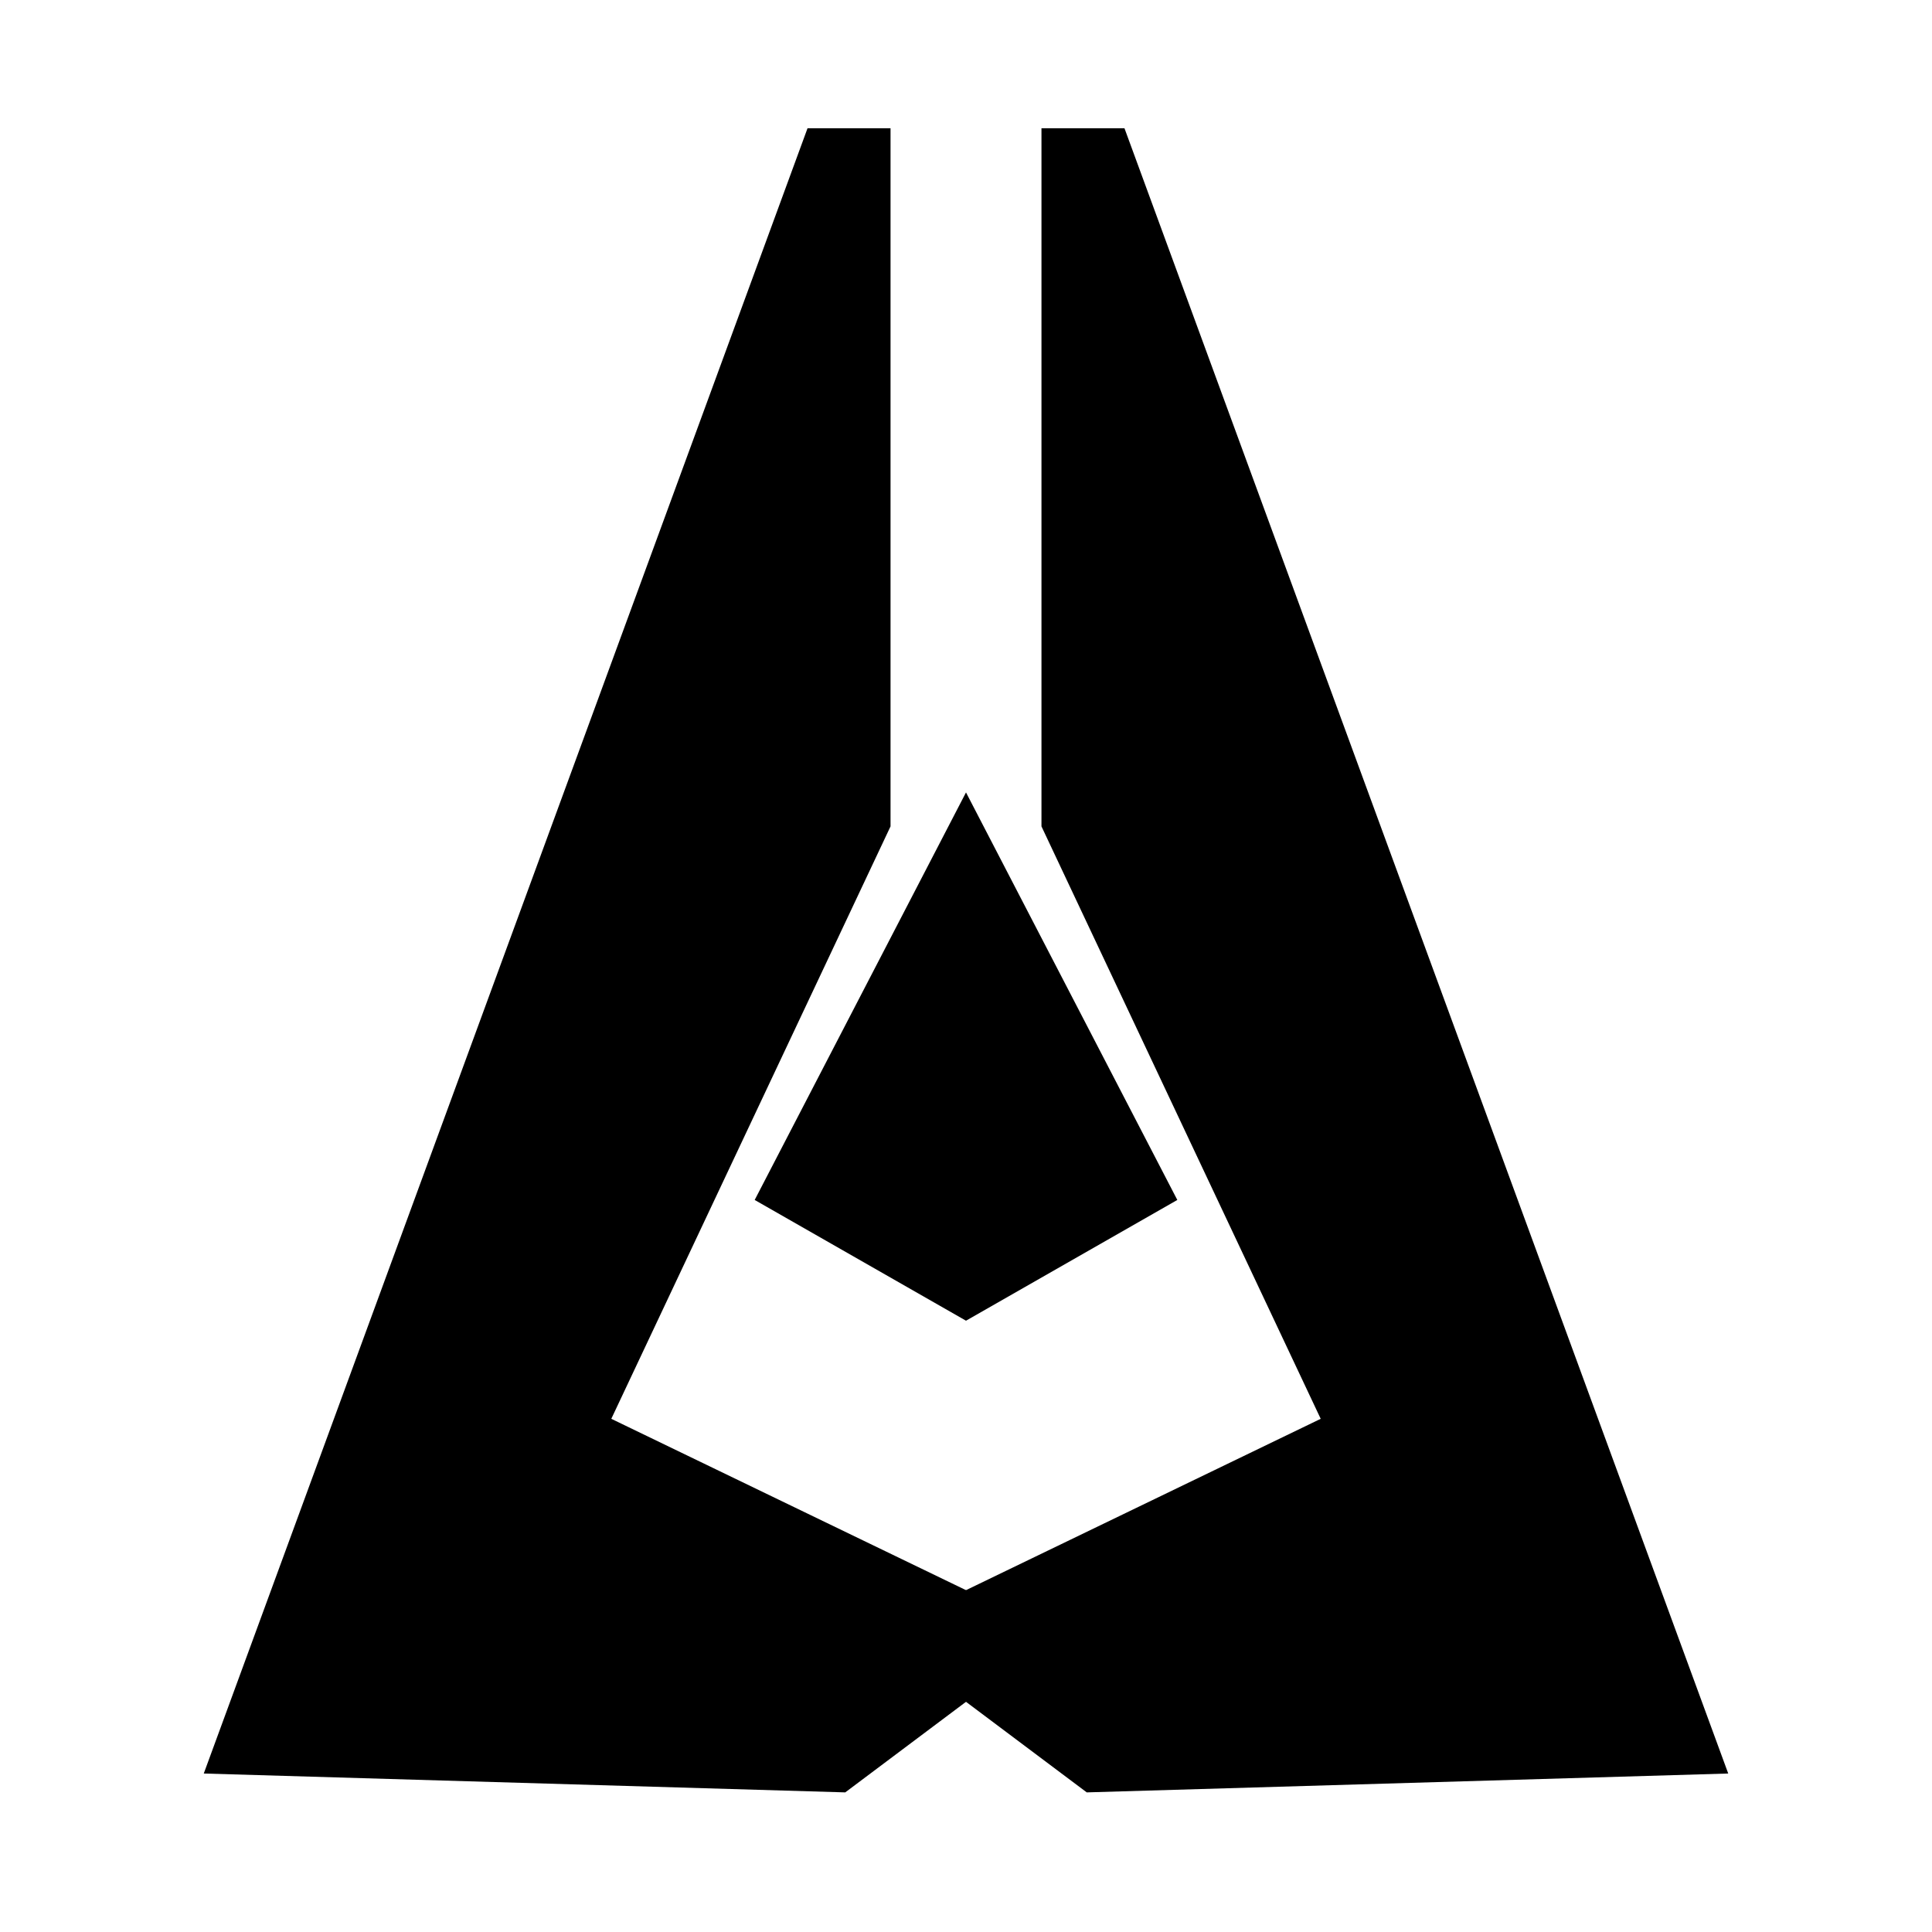
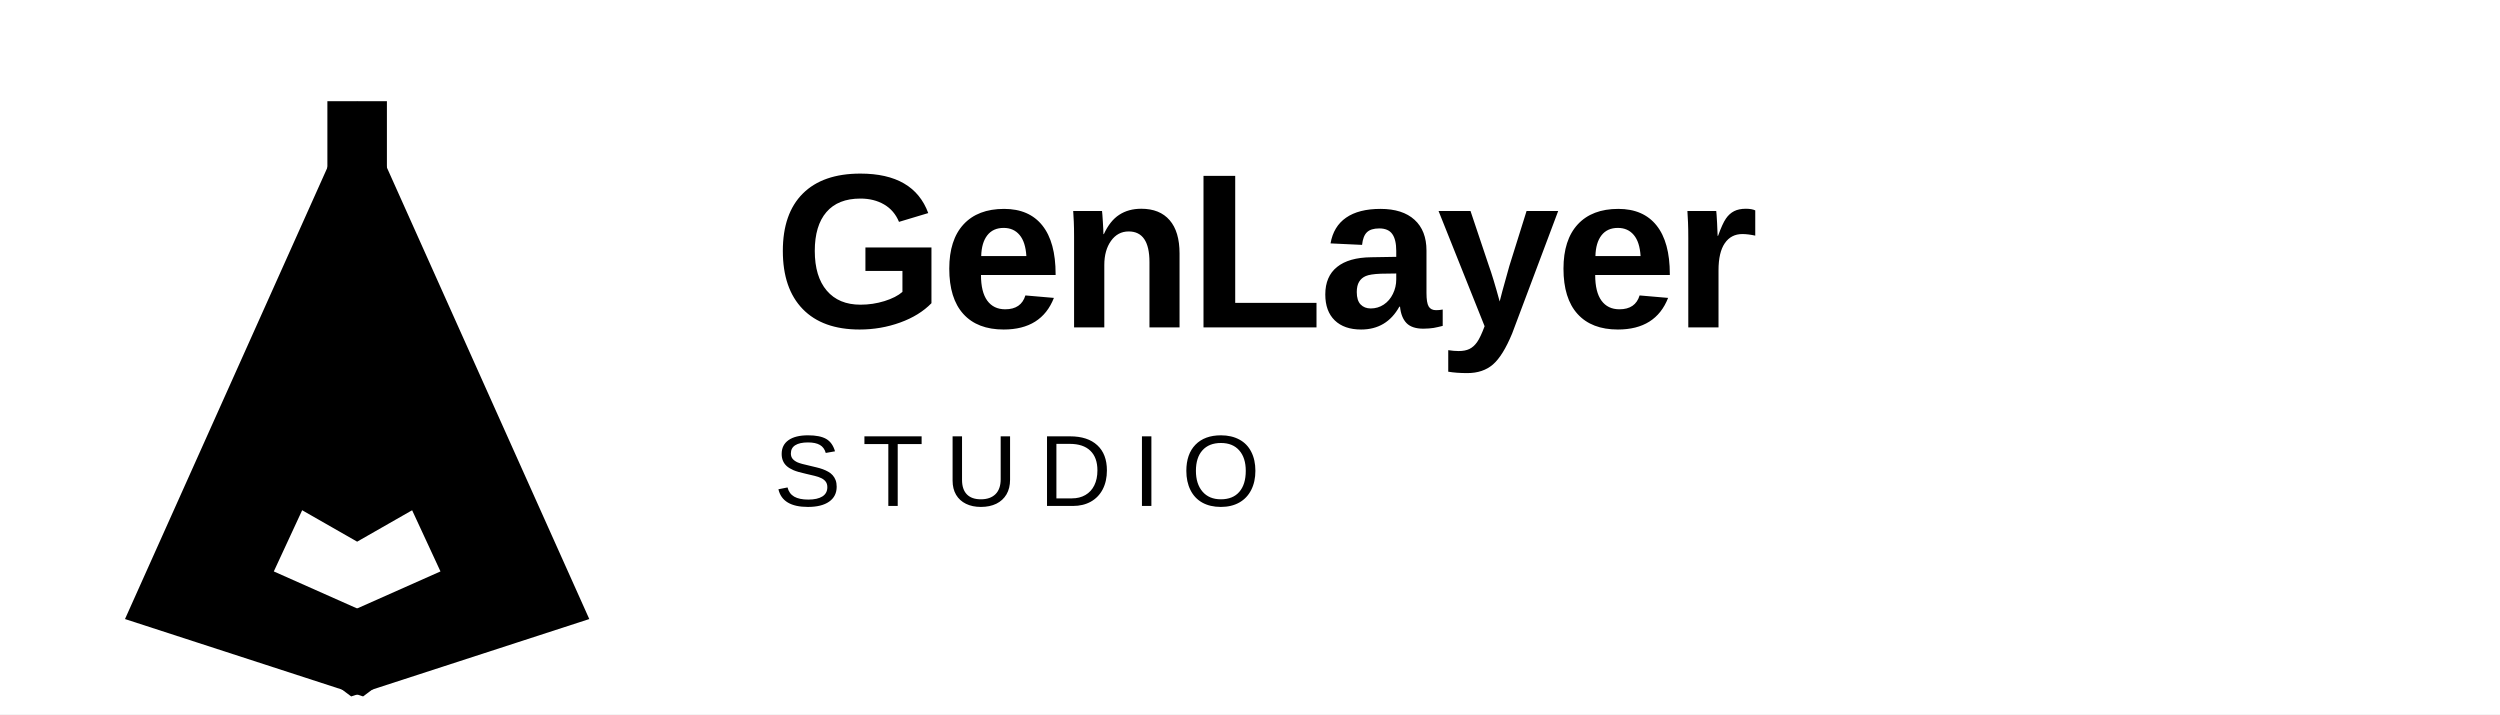
- <svg xmlns="http://www.w3.org/2000/svg" viewBox="0 0 512 512" role="img" aria-label="GenLayer mark">
-   <rect width="512" height="512" fill="#ffffff" />
-   <path fill="#000000" d="M54 470L214 34h22v185l-74 157 118 57-56 42z" />
-   <path fill="#000000" d="M458 470L298 34h-22v185l74 157-118 57 56 42z" />
-   <path fill="#000000" d="M256 210l56 108-56 32-56-32z" />
+ <svg xmlns="http://www.w3.org/2000/svg" viewBox="0 0 840 240" role="img" aria-label="GenLayer Studio">
+   <rect width="840" height="240" fill="#ffffff" />
+   <g transform="translate(18 18)">
+     <rect x="0" y="0" width="204" height="204" rx="44" fill="#ffffff" />
+     <path fill="#000000" d="M24 190L102 16h10v76l-38 82 54 24-24 18z" />
+     <path fill="#000000" d="M180 190L102 16h-10v76l38 82-54 24 24 18z" />
+     <path fill="#000000" d="M102 92l28 56-28 16-28-16z" />
+   </g>
+   <g fill="#000000" font-family="Arial, Helvetica, sans-serif">
+     <text x="260" y="110" font-size="74" font-weight="700" letter-spacing="-1.5">GenLayer</text>
+     <text x="260" y="170" font-size="34" font-weight="400" letter-spacing="7">STUDIO</text>
+   </g>
</svg>
